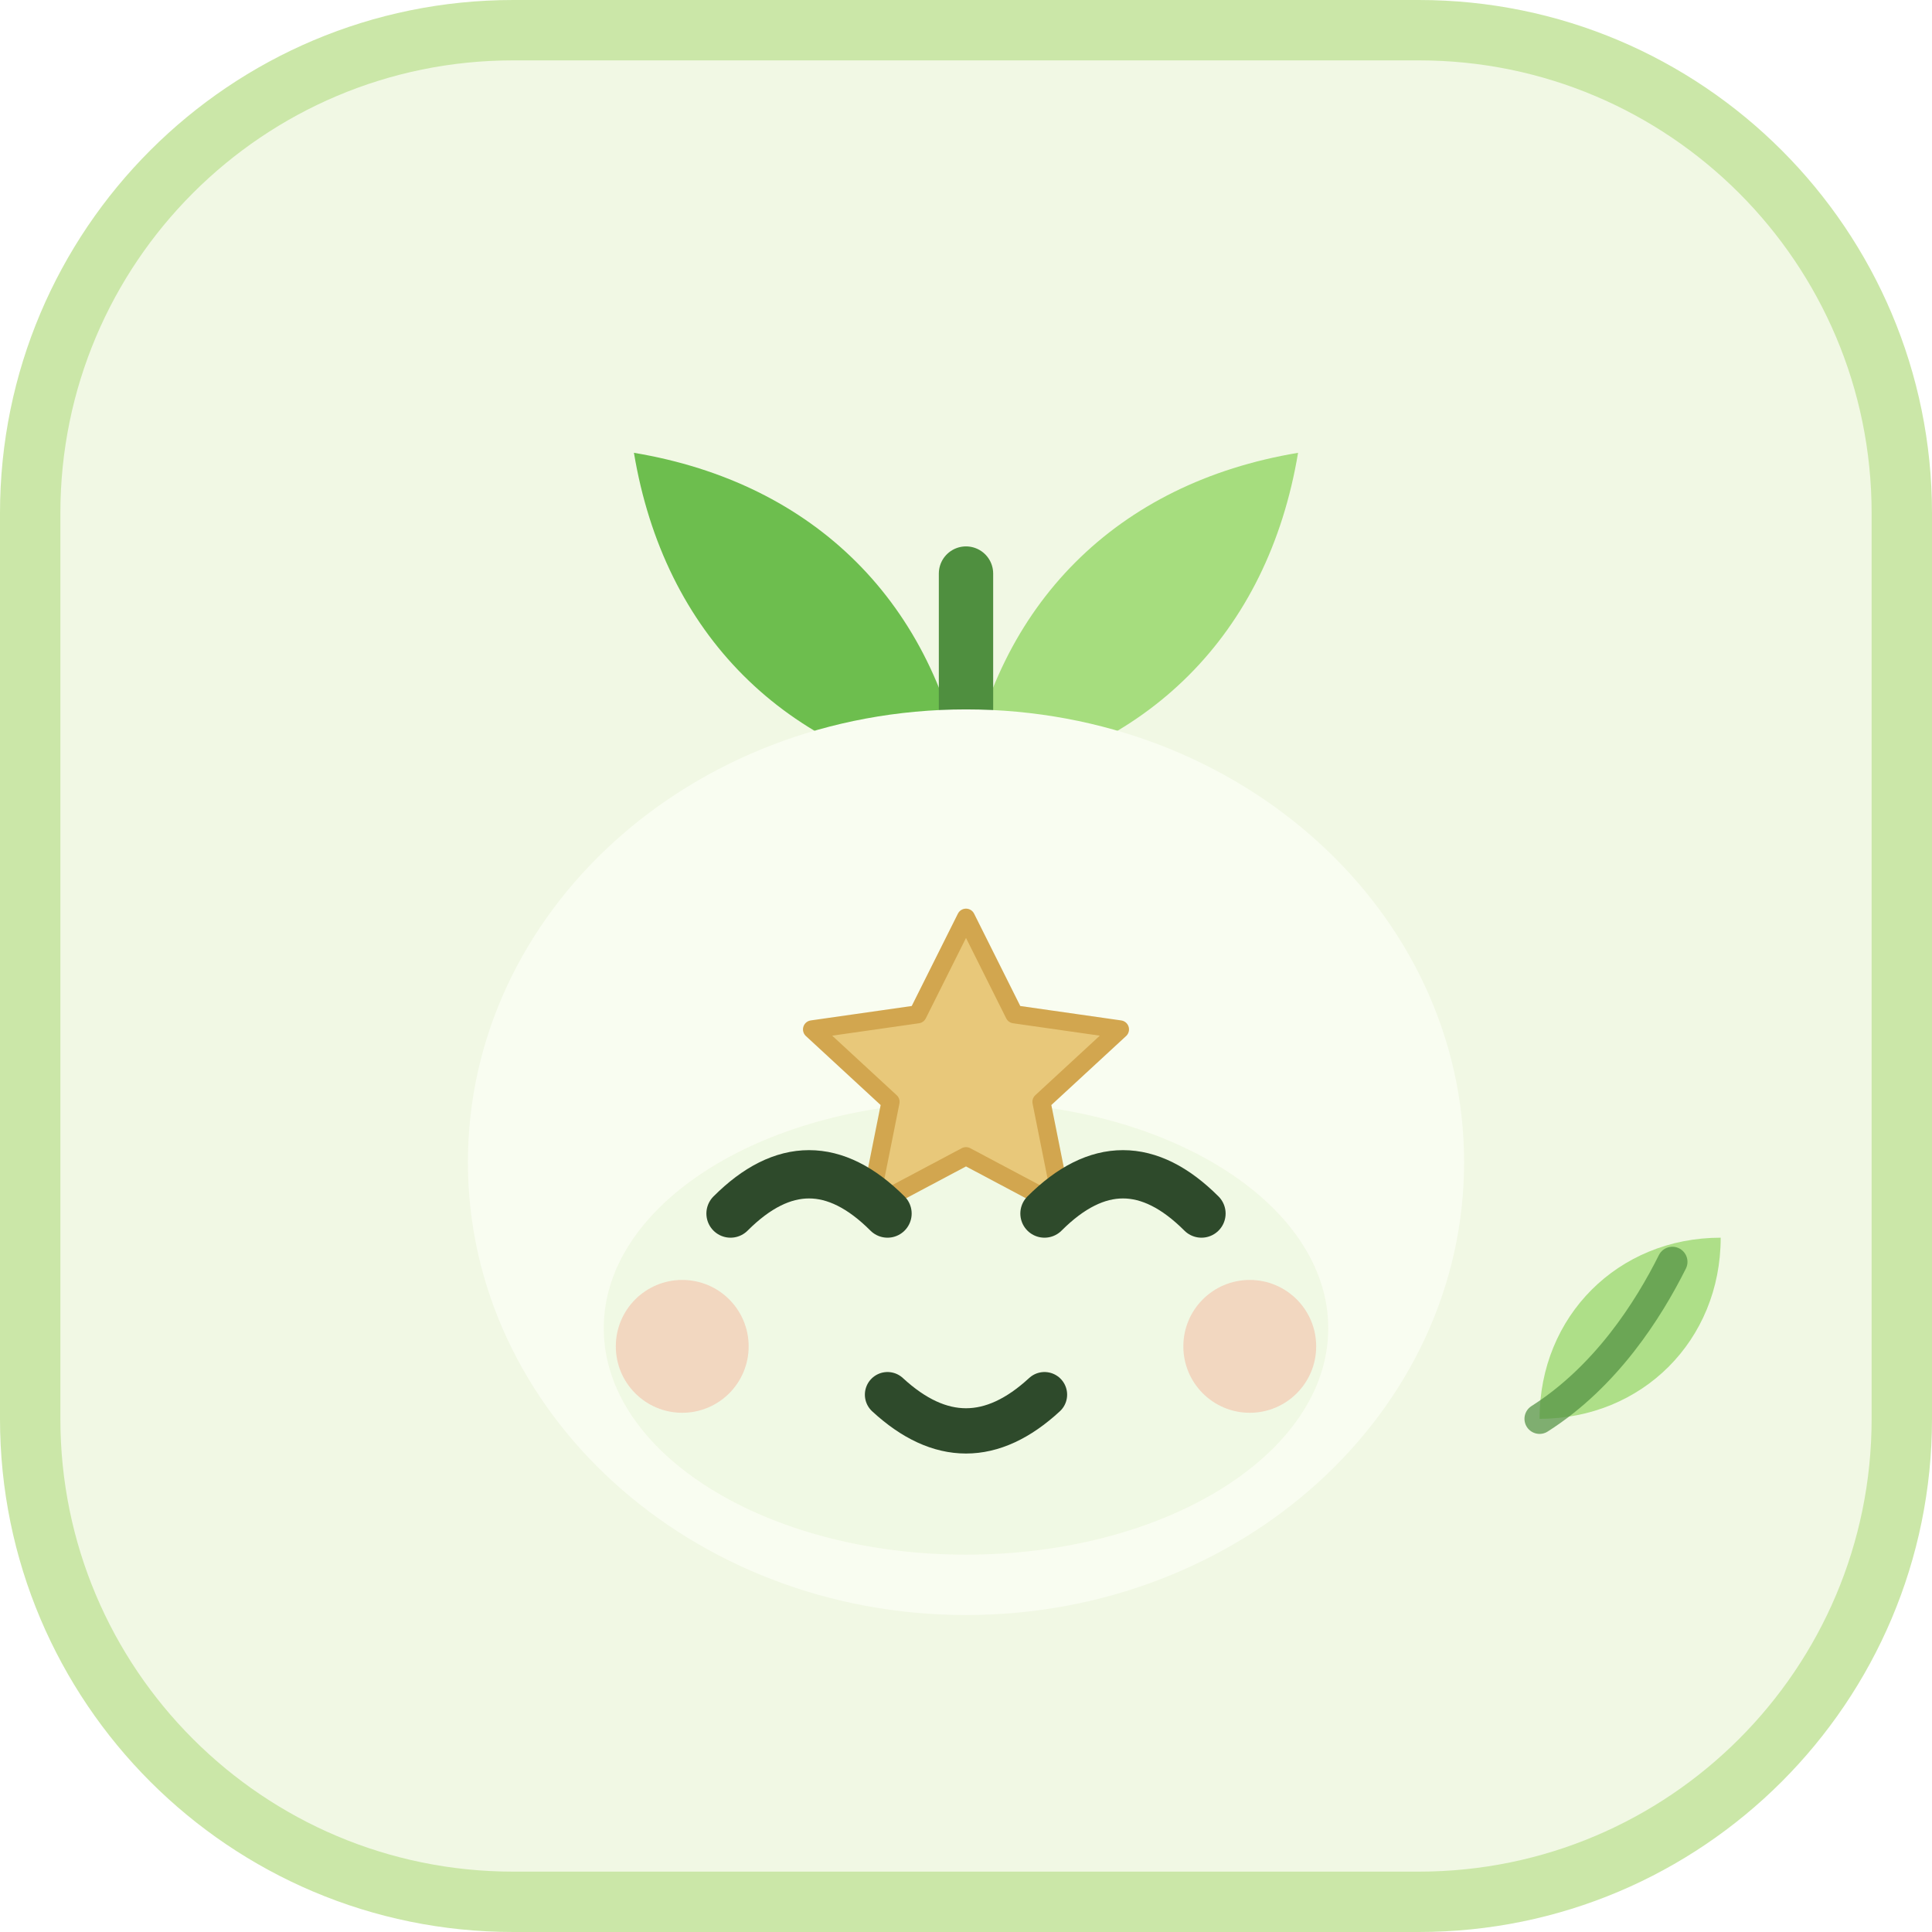
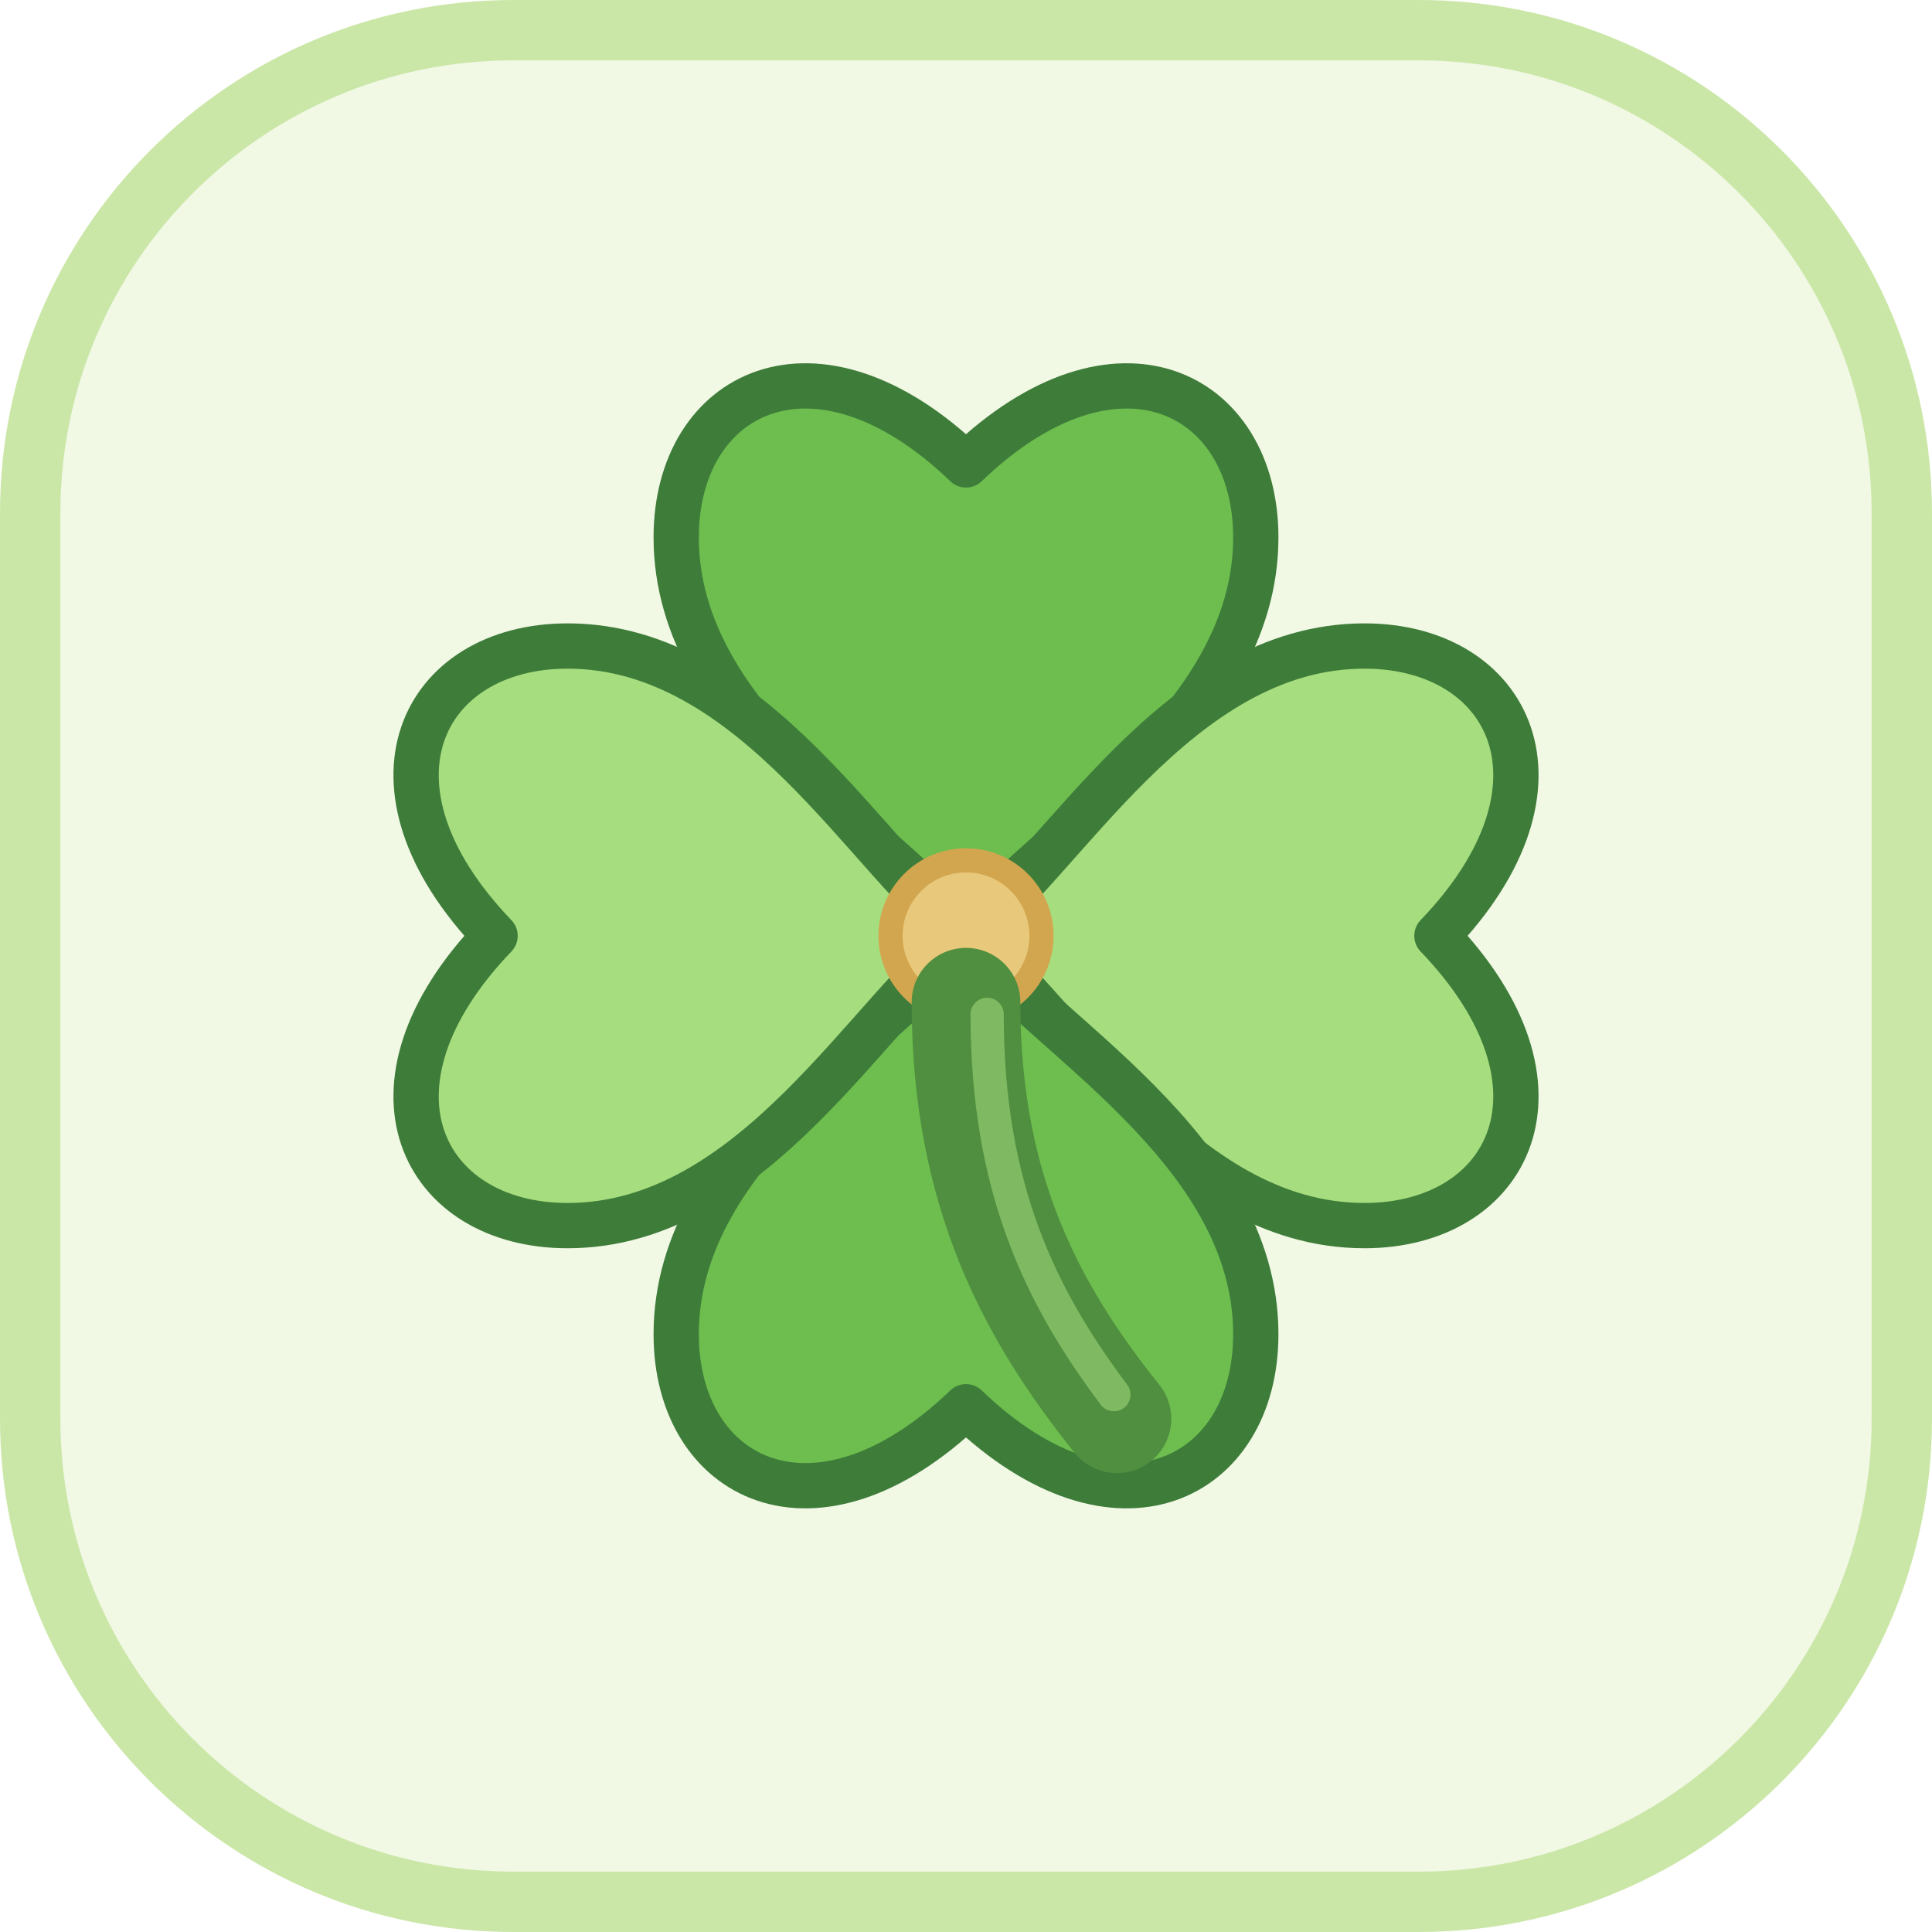
<svg xmlns="http://www.w3.org/2000/svg" viewBox="0 0 64 64" role="img" aria-label="Nahida theme">
  <rect x="1" y="1" width="62" height="62" rx="16" fill="#f1f8e4" stroke="#cbe7a8" stroke-width="2" />
-   <path d="M32 26c-1-6-5-10-11-11 1 6 5 10 11 11z" fill="#6dbe4e" />
-   <path d="M32 26c1-6 5-10 11-11-1 6-5 10-11 11z" fill="#a6dd7e" />
-   <path d="M32 27v-8" stroke="#4f8f3f" stroke-width="1.8" stroke-linecap="round" />
-   <ellipse cx="32" cy="38.5" rx="16.5" ry="15" fill="#f9fdf1" />
-   <ellipse cx="32" cy="44" rx="12" ry="7.5" fill="#eaf5d8" opacity="0.55" />
-   <path d="M32 30.4l1.6 3.2 3.5.5-2.6 2.4.7 3.5-3.2-1.7-3.2 1.7.7-3.5-2.6-2.4 3.5-.5z" fill="#e8c87a" stroke="#d2a64f" stroke-width="0.6" stroke-linejoin="round" />
-   <path d="M24.2 40.2q2.6-2.6 5.2 0M34.6 40.2q2.6-2.6 5.2 0" fill="none" stroke="#2e4a2b" stroke-width="1.6" stroke-linecap="round" />
-   <path d="M29.4 46.2q2.6 2.4 5.2 0" fill="none" stroke="#2e4a2b" stroke-width="1.5" stroke-linecap="round" />
-   <circle cx="22.6" cy="44.6" r="2.2" fill="#f3bfa8" opacity="0.6" />
-   <circle cx="41.4" cy="44.6" r="2.2" fill="#f3bfa8" opacity="0.6" />
-   <path d="M51 47c3.4 0 6-2.6 6-6-3.4 0-6 2.6-6 6z" fill="#a6dd7e" opacity="0.9" />
-   <path d="M51 47c2.2-1.4 3.6-3.6 4.4-5.2" fill="none" stroke="#4f8f3f" stroke-width="1" stroke-linecap="round" opacity="0.7" />
+   <g transform="translate(32 31)">
+     <path d="M0 0C-2.4-3.2-9.6-7-9.6-13.2C-9.6-18-5-20.4 0-15.6C5-20.4 9.6-18 9.6-13.2C9.6-7 2.4-3.2 0 0Z" fill="#6dbe4e" stroke="#3e7c3a" stroke-width="1.5" stroke-linejoin="round" />
+     <path d="M0 0C-2.4-3.2-9.6-7-9.6-13.2C-9.6-18-5-20.4 0-15.6C5-20.4 9.6-18 9.6-13.2C9.6-7 2.4-3.2 0 0Z" fill="#a6dd7e" stroke="#3e7c3a" stroke-width="1.5" stroke-linejoin="round" transform="rotate(90)" />
+     <path d="M0 0C-2.4-3.2-9.6-7-9.6-13.2C-9.6-18-5-20.4 0-15.6C5-20.4 9.6-18 9.6-13.2C9.6-7 2.4-3.2 0 0Z" fill="#6dbe4e" stroke="#3e7c3a" stroke-width="1.5" stroke-linejoin="round" transform="rotate(180)" />
+     <path d="M0 0C-2.4-3.2-9.6-7-9.6-13.2C-9.6-18-5-20.4 0-15.6C5-20.4 9.6-18 9.6-13.2C9.6-7 2.4-3.2 0 0Z" fill="#a6dd7e" stroke="#3e7c3a" stroke-width="1.5" stroke-linejoin="round" transform="rotate(270)" />
+     <circle cx="0" cy="0" r="2.5" fill="#e8c87a" stroke="#d2a64f" stroke-width="0.8" />
+     <path d="M0 2.2C0 8.5 2.2 12.5 5 16" fill="none" stroke="#4f8f3f" stroke-width="3.6" stroke-linecap="round" />
+     <path d="M0.7 2.6C0.7 8.4 2.5 12 4.9 15.2" fill="none" stroke="#a6dd7e" stroke-width="1.1" stroke-linecap="round" opacity="0.55" />
+   </g>
</svg>
